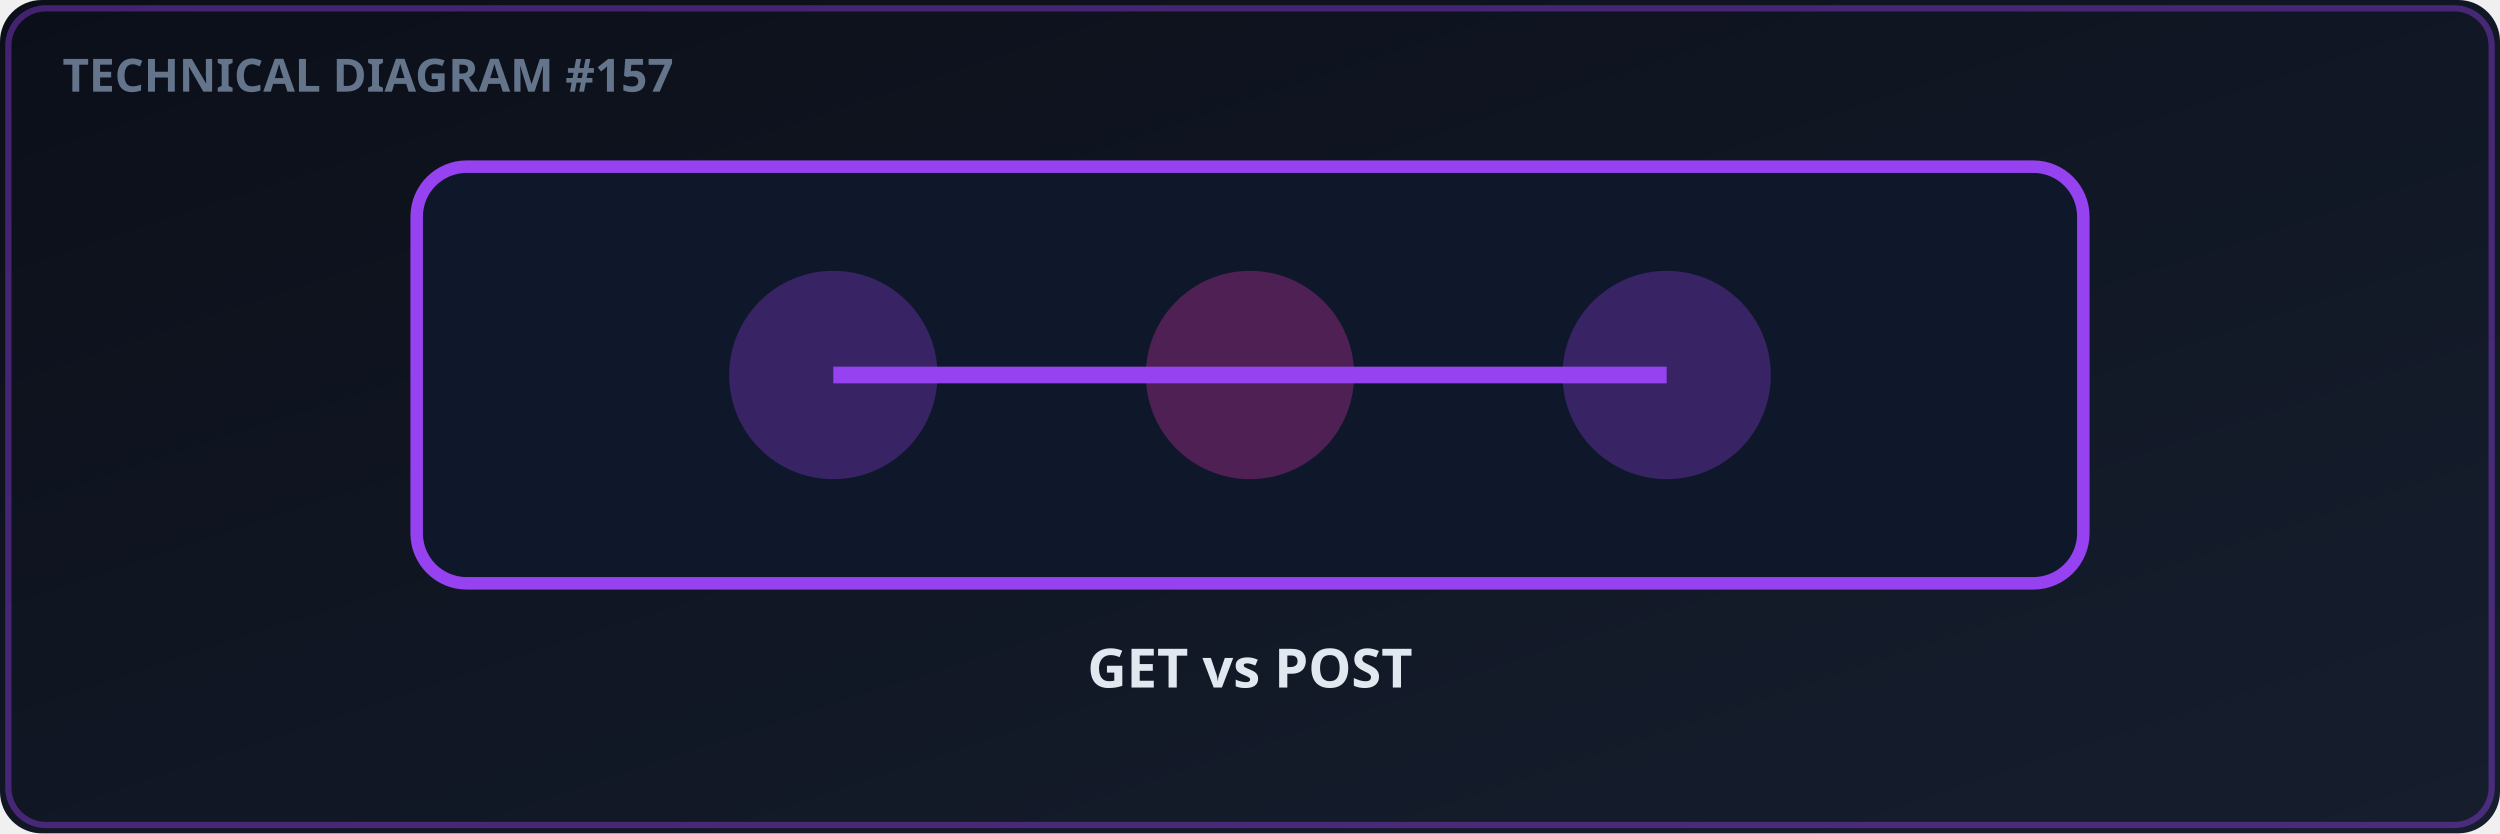
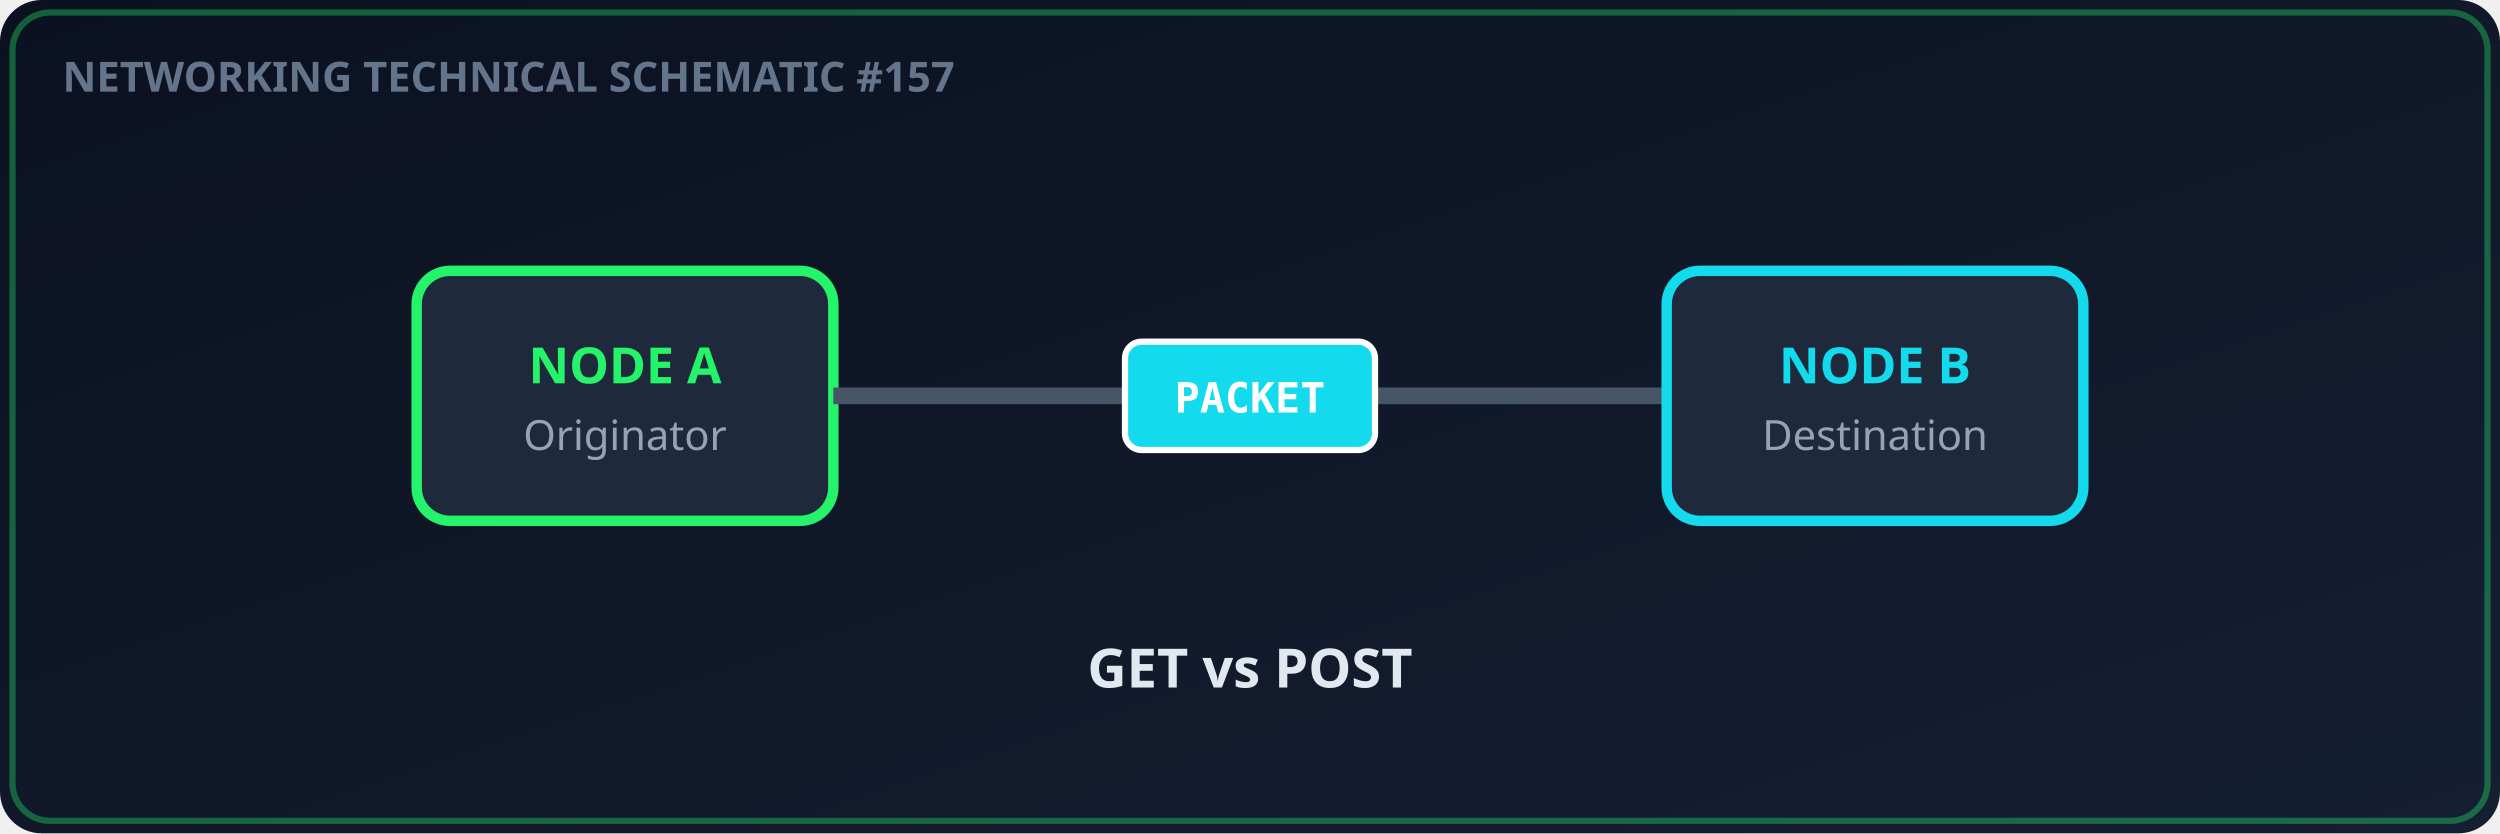
<svg xmlns="http://www.w3.org/2000/svg" width="600" height="200" viewBox="0 0 600 200">
  <defs>
    <linearGradient id="bgGrad_157" x1="0%" y1="0%" x2="100%" y2="100%">
-       <stop offset="0%" stop-color="#0b0f19" />
-       <stop offset="100%" stop-color="#161e2e" />
+       <stop offset="0%" stop-color="#0b1120" />
+       <stop offset="100%" stop-color="#151f32" />
    </linearGradient>
+     <marker id="arrow" viewBox="0 0 10 10" refX="5" refY="5" markerWidth="6" markerHeight="6" orient="auto-start-reverse">
+       <path d="M 0 0 L 10 5 L 0 10 z" fill="hsl(140, 90%, 55%)" />
+     </marker>
  </defs>
  <rect width="600" height="200" fill="url(#bgGrad_157)" rx="10" />
-   <rect width="596" height="196" x="2" y="2" fill="none" stroke="hsl(269, 85%, 60%)" stroke-width="1.5" stroke-opacity="0.4" rx="9" />
-   <text x="15" y="22" fill="#64748b" font-family="sans-serif" font-size="11" font-weight="bold">TECHNICAL DIAGRAM #157</text>
-   <rect x="100" y="40" width="400" height="100" rx="12" fill="#0f172a" stroke="hsl(269, 85%, 60%)" stroke-width="3" />
-   <circle cx="200" cy="90" r="25" fill="hsl(269, 85%, 60%)" opacity="0.3" />
-   <circle cx="300" cy="90" r="25" fill="hsl(314, 75%, 55%)" opacity="0.3" />
-   <circle cx="400" cy="90" r="25" fill="hsl(269, 85%, 60%)" opacity="0.3" />
-   <line x1="200" y1="90" x2="400" y2="90" stroke="hsl(269, 85%, 60%)" stroke-width="4" />
-   <text x="300" y="165" text-anchor="middle" fill="#e2e8f0" font-family="sans-serif" font-size="13" font-weight="bold">GET vs POST</text>
+   <rect width="594" height="194" x="3" y="3" fill="none" stroke="hsl(140, 90%, 55%)" stroke-width="1.5" stroke-opacity="0.35" rx="9" />
+   <text x="15" y="22" fill="#64748b" font-family="sans-serif" font-size="10" font-weight="bold">NETWORKING TECHNICAL SCHEMATIC #157</text>
+   <g transform="translate(80, 30)">
+     <rect x="20" y="35" width="100" height="60" rx="8" fill="#1e293b" stroke="hsl(140, 90%, 55%)" stroke-width="2.5" />
+     <text x="70" y="62" text-anchor="middle" fill="hsl(140, 90%, 55%)" font-family="sans-serif" font-size="12" font-weight="bold">NODE A</text>
+     <text x="70" y="78" text-anchor="middle" fill="#94a3b8" font-family="sans-serif" font-size="10">Originator</text>
+     <line x1="120" y1="65" x2="320" y2="65" stroke="#475569" stroke-width="4" />
+     <rect x="190" y="52" width="60" height="26" rx="4" fill="hsl(185, 85%, 50%)" stroke="#ffffff" stroke-width="1.5" />
+     <text x="220" y="69" text-anchor="middle" fill="#ffffff" font-family="monospace" font-size="10" font-weight="bold">PACKET</text>
+     <rect x="320" y="35" width="100" height="60" rx="8" fill="#1e293b" stroke="hsl(185, 85%, 50%)" stroke-width="2.5" />
+     <text x="370" y="62" text-anchor="middle" fill="hsl(185, 85%, 50%)" font-family="sans-serif" font-size="12" font-weight="bold">NODE B</text>
+     <text x="370" y="78" text-anchor="middle" fill="#94a3b8" font-family="sans-serif" font-size="10">Destination</text>
+     <text x="220" y="135" text-anchor="middle" fill="#e2e8f0" font-family="sans-serif" font-size="13" font-weight="bold">GET vs POST</text>
+   </g>
</svg>
